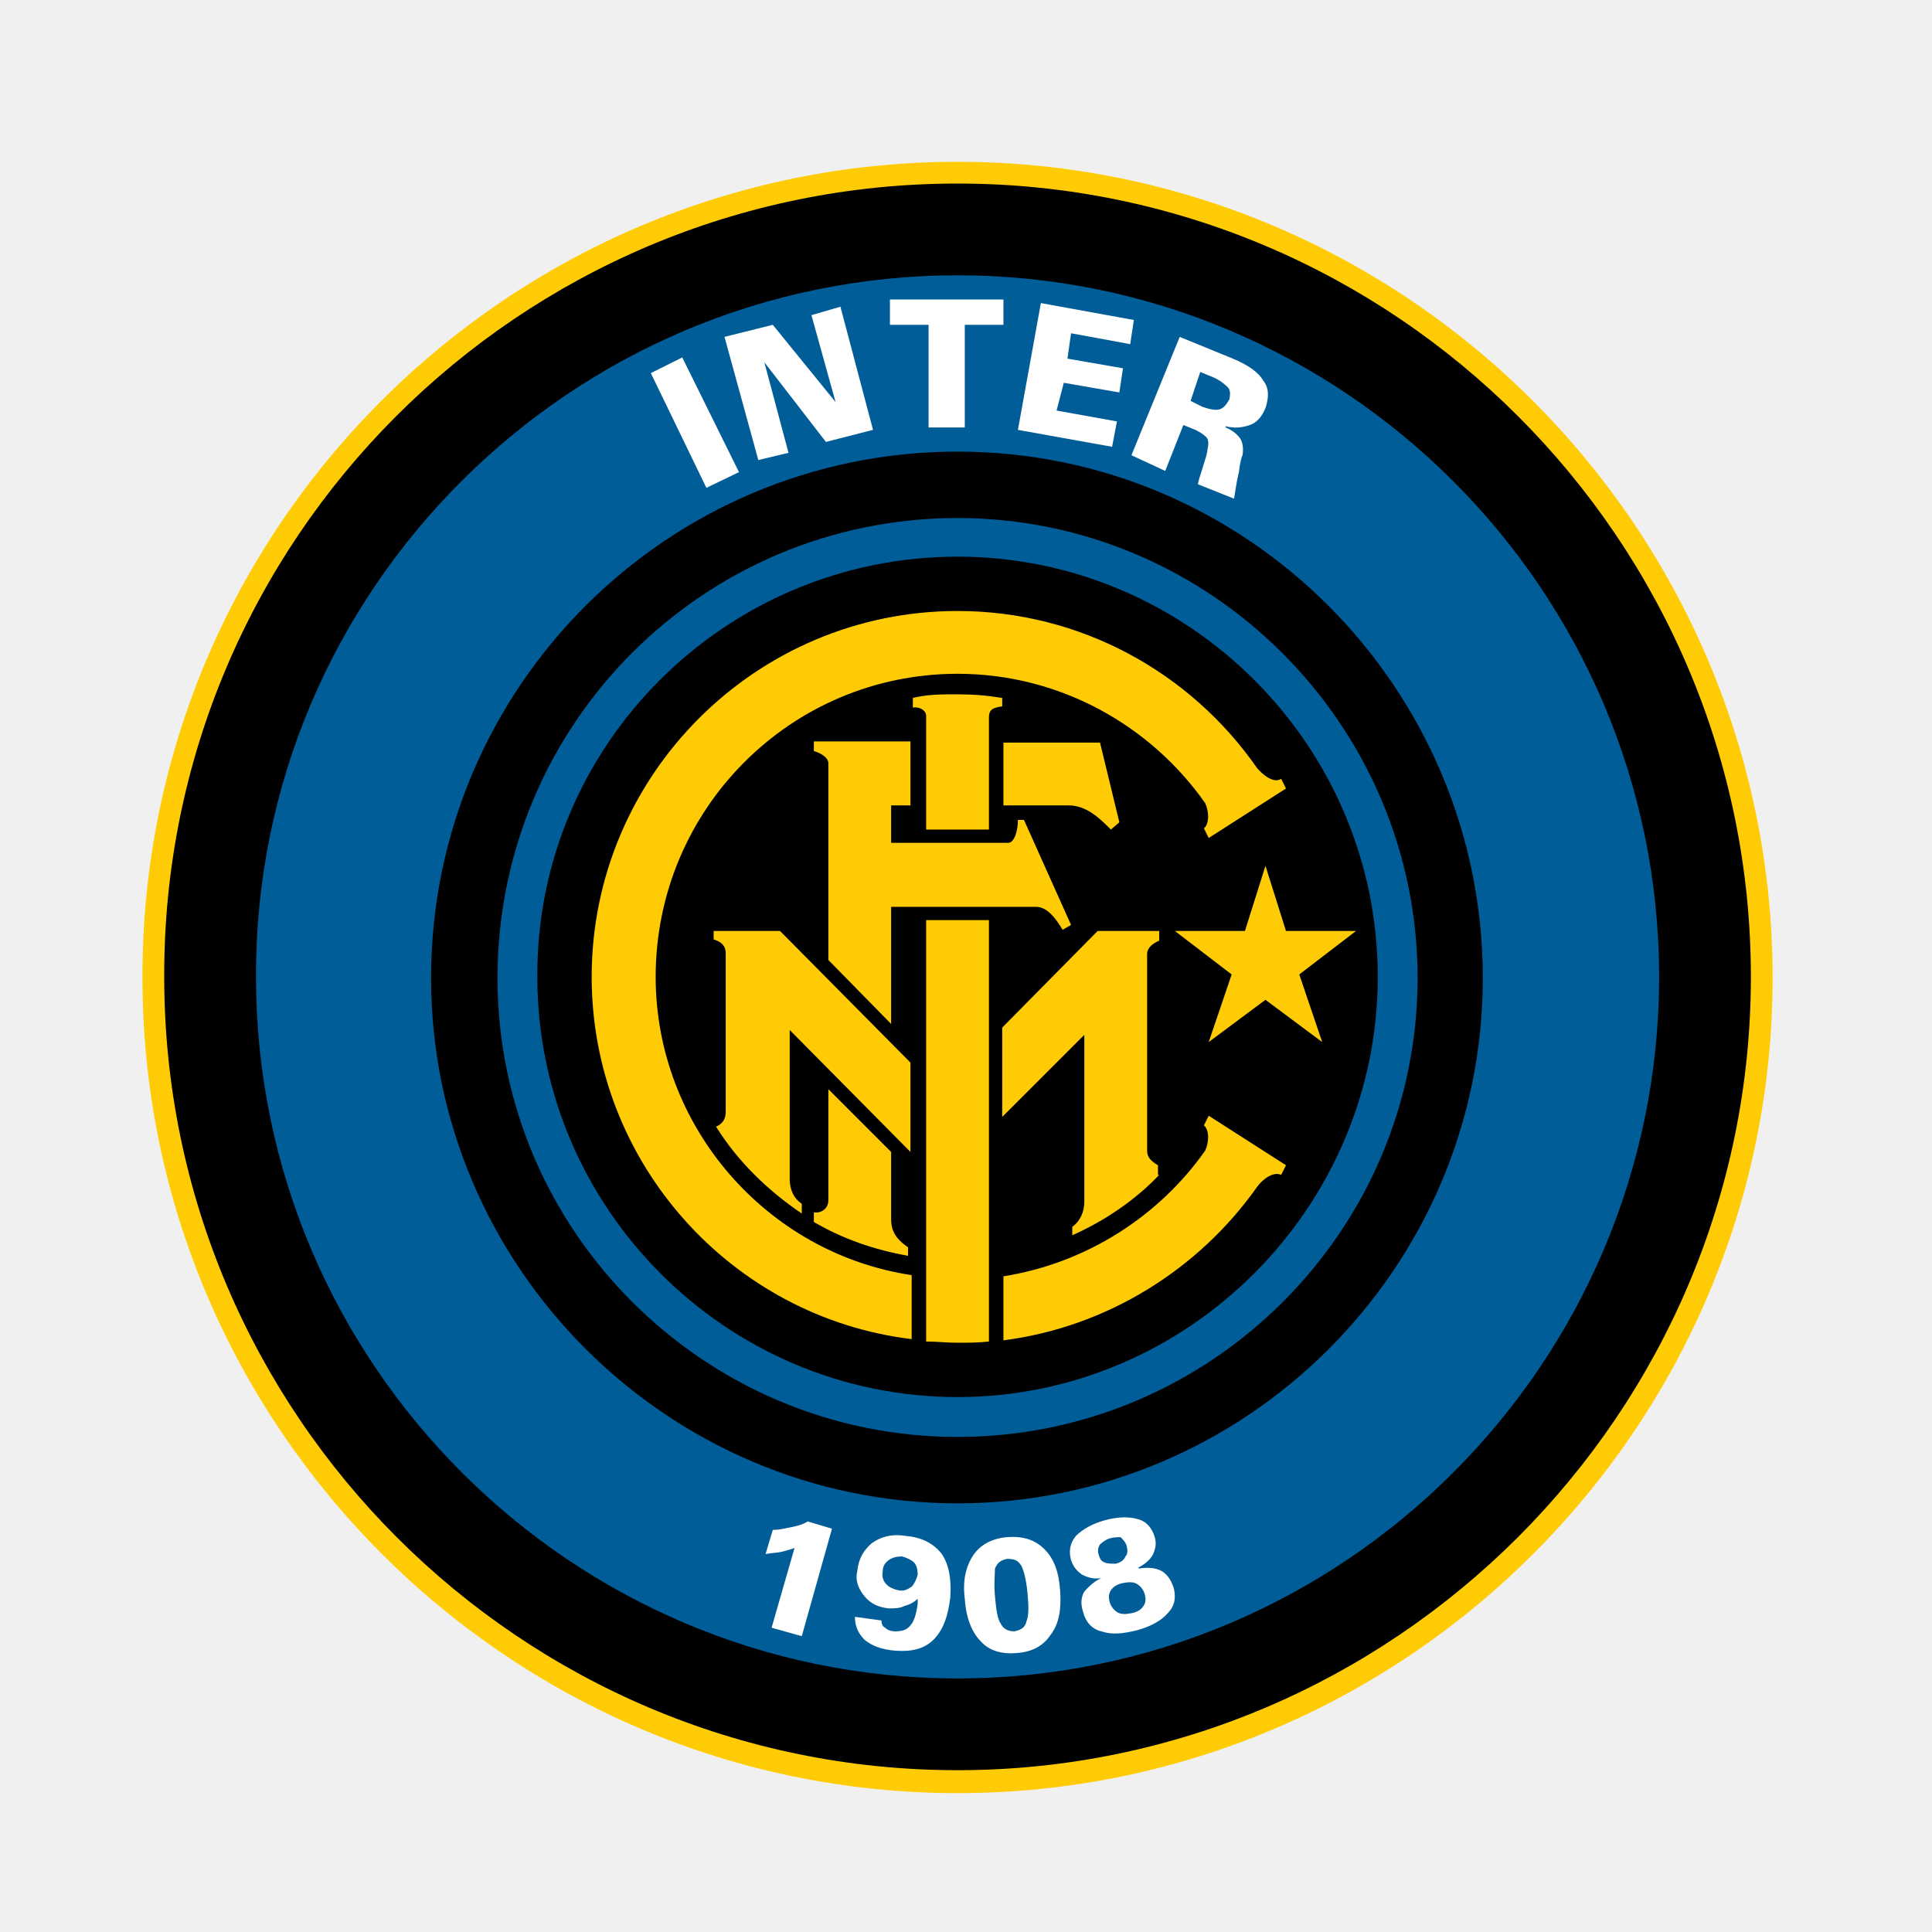
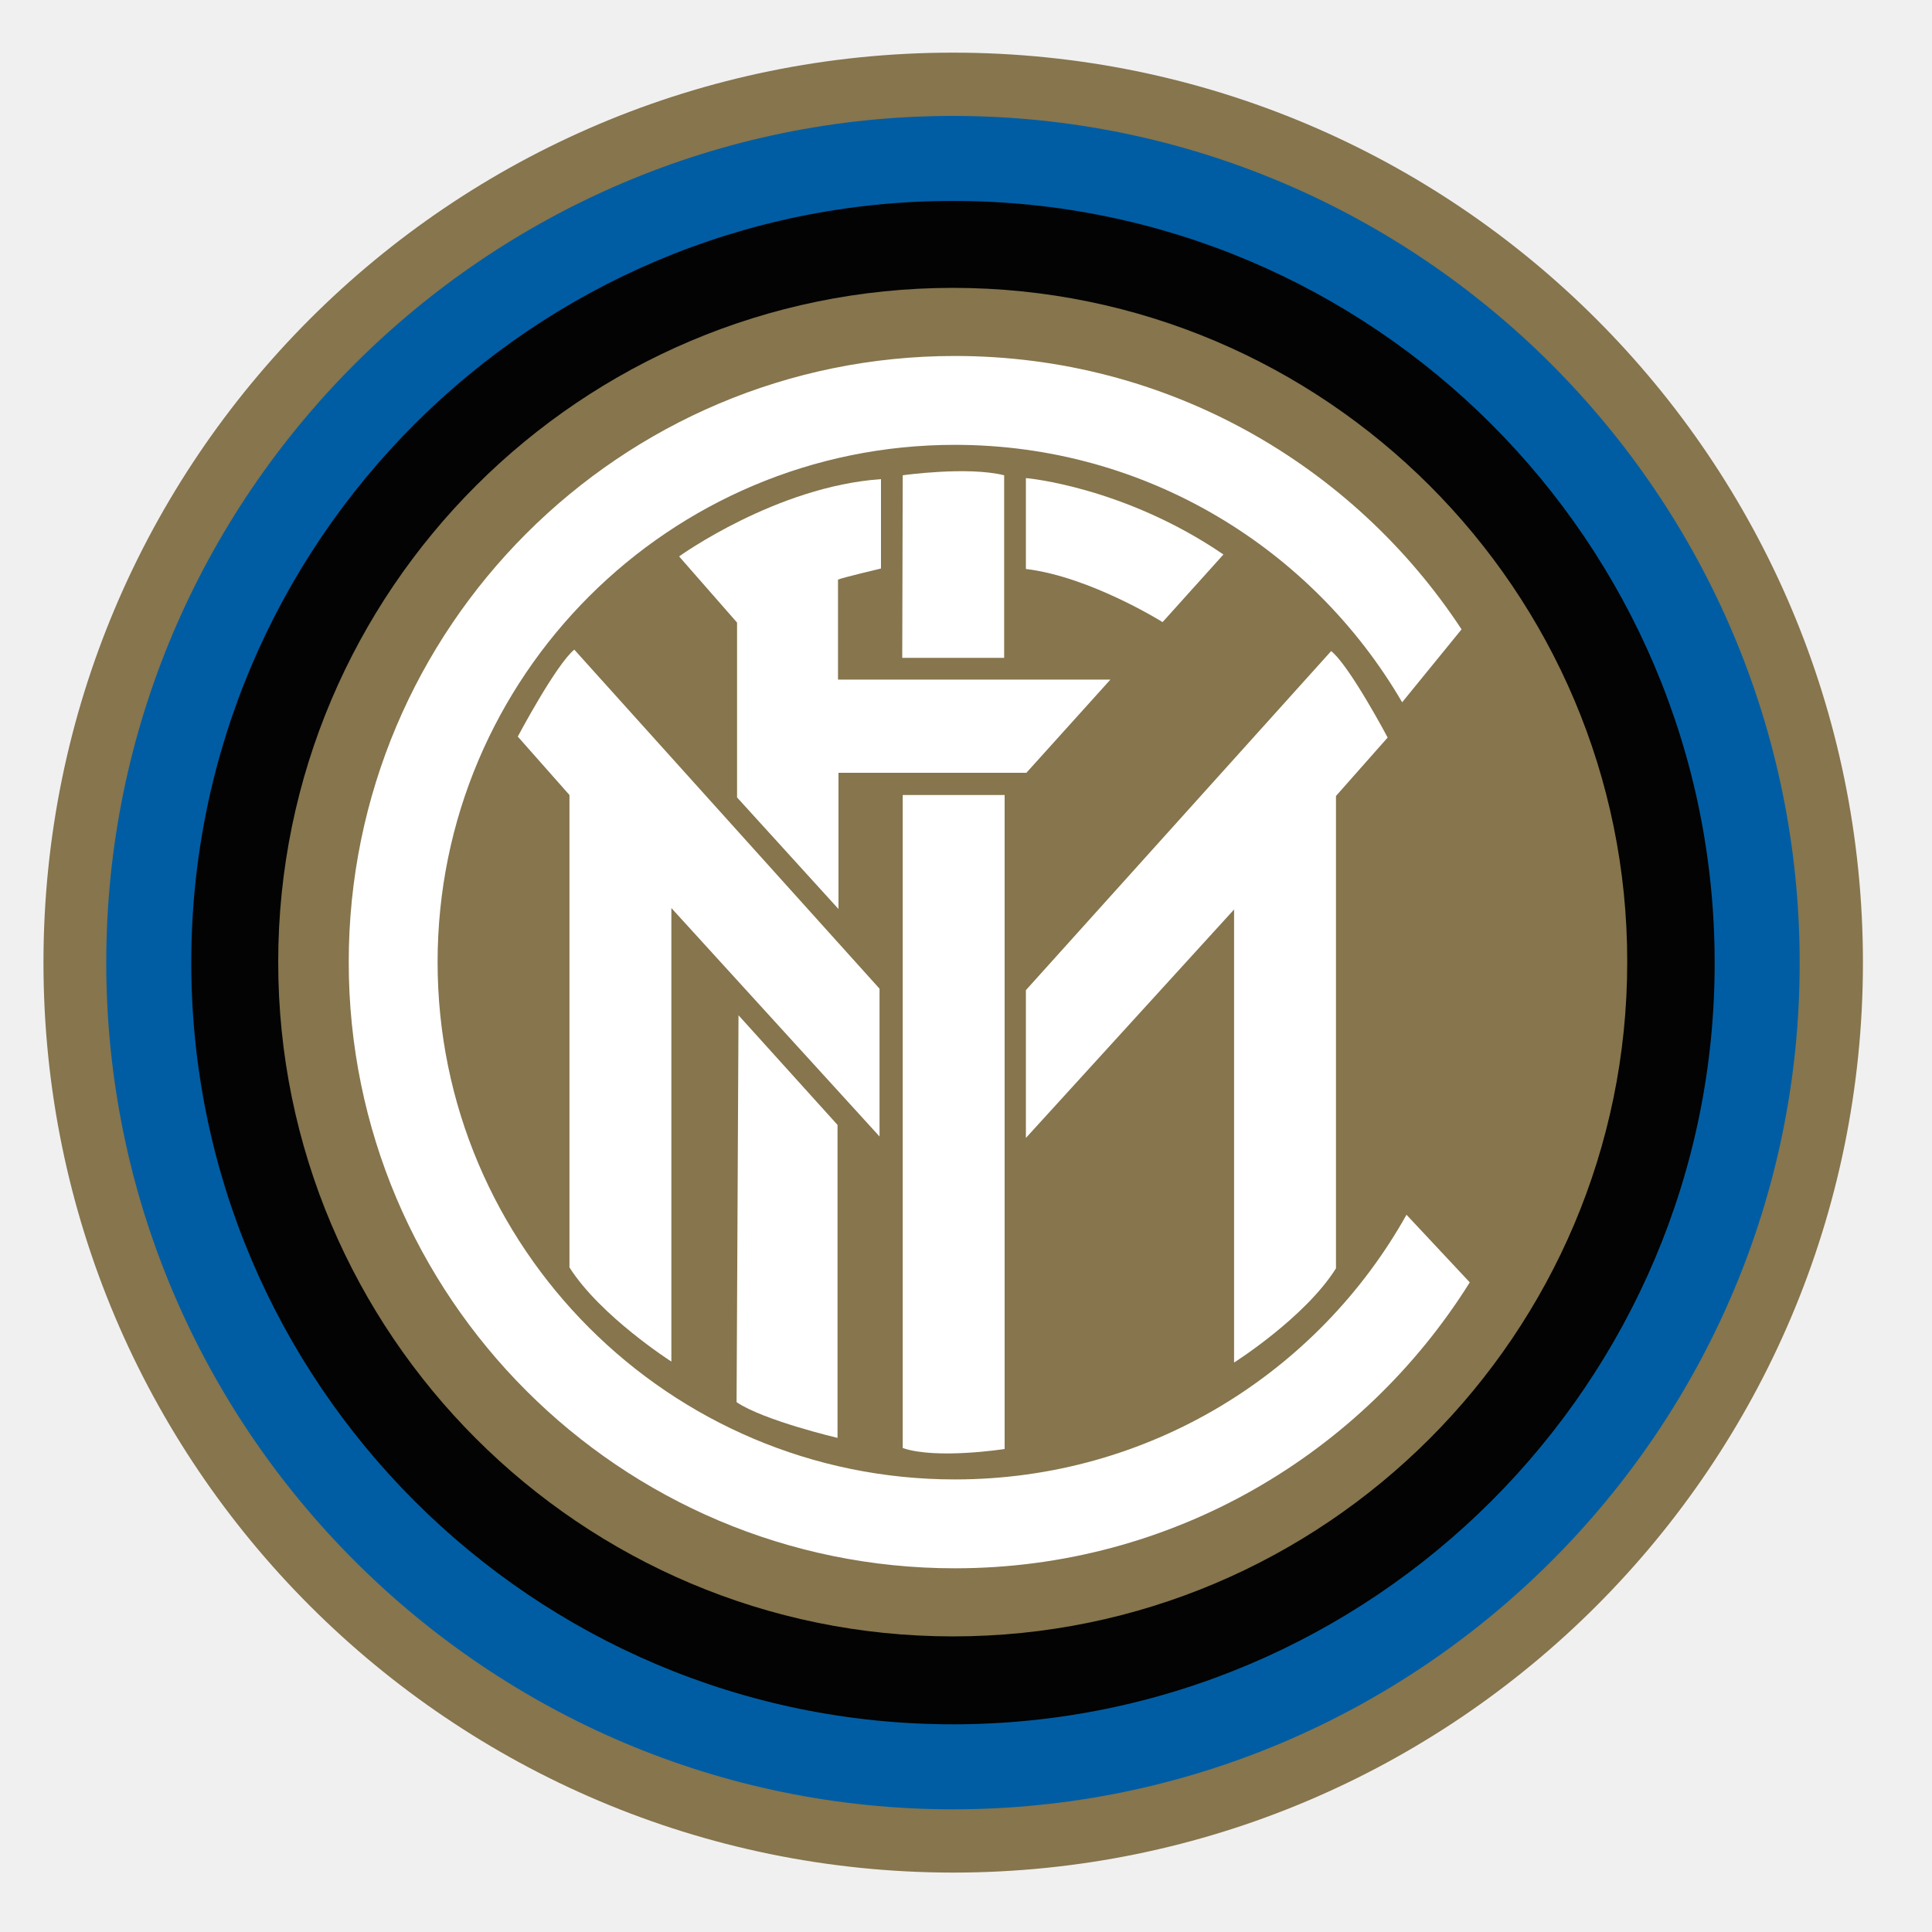
- <svg xmlns="http://www.w3.org/2000/svg" version="1.1" id="Layer_1" x="0px" y="0px" viewBox="0 0 160 160" style="enable-background:new 0 0 160 160;" xml:space="preserve">
+ <svg xmlns="http://www.w3.org/2000/svg" xmlns:xlink="http://www.w3.org/1999/xlink" version="1.1" id="Layer_1" x="0px" y="0px" viewBox="0 0 400 400" style="enable-background:new 0 0 400 400;" xml:space="preserve">
  <style type="text/css">
- 	.st0{fill-rule:evenodd;clip-rule:evenodd;fill:#FFCB05;}
- 	.st1{fill-rule:evenodd;clip-rule:evenodd;}
- 	.st2{fill-rule:evenodd;clip-rule:evenodd;fill:#005D98;}
- 	.st3{fill-rule:evenodd;clip-rule:evenodd;fill:#FFFFFF;}
+ 	.st0{clip-path:url(#XMLID_17_);}
+ 	.st1{fill:#86754D;}
+ 	.st2{fill:#005DA3;}
+ 	.st3{fill:#030303;}
+ 	.st4{fill:#FFFFFF;}
</style>
-   <g>
-     <path class="st0" d="M79.3,13.4c37.2,0,67.5,30.4,67.5,67.6c0,37.1-30.3,67.5-67.5,67.5s-67.5-30.4-67.5-67.5   C11.7,43.7,42.1,13.4,79.3,13.4L79.3,13.4z" />
-     <path class="st1" d="M79.3,15.2c36.2,0,65.7,29.5,65.7,65.7c0,36.2-29.6,65.7-65.7,65.7c-36.2,0-65.7-29.5-65.7-65.7   C13.5,44.7,43,15.2,79.3,15.2L79.3,15.2z" />
-     <path class="st2" d="M79.3,22.8c32,0,58.1,26.1,58.1,58.1c0,32-26.1,58.1-58.1,58.1s-58.1-26.1-58.1-58.1   C21.1,48.9,47.3,22.8,79.3,22.8L79.3,22.8z" />
-     <path class="st1" d="M79.3,37.4c24,0,43.5,19.6,43.5,43.6c0,24-19.6,43.5-43.5,43.5c-24,0-43.6-19.6-43.6-43.5   C35.7,56.9,55.3,37.4,79.3,37.4L79.3,37.4z" />
-     <path class="st2" d="M79.3,42.9c20.9,0,38.1,17.1,38.1,38.1c0,20.9-17.1,38-38.1,38c-21,0-38.1-17.1-38.1-38   C41.2,59.9,58.3,42.9,79.3,42.9L79.3,42.9z" />
-     <path class="st1" d="M79.3,46.1c19.1,0,34.8,15.6,34.8,34.8c0,19.1-15.7,34.8-34.8,34.8c-19.2,0-34.8-15.7-34.8-34.8   C44.4,61.7,60.1,46.1,79.3,46.1L79.3,46.1z" />
-     <path class="st0" d="M106.5,77.1h5.8l-4.7,3.6l1.9,5.6l-4.7-3.5l-4.7,3.5l1.9-5.6l-4.7-3.6h5.8l1.7-5.4L106.5,77.1L106.5,77.1z    M81.9,111.1c-0.9,0.1-1.7,0.1-2.6,0.1s-1.7-0.1-2.6-0.1V76.2h5.2V111.1L81.9,111.1z M83.1,61.5h8l1.6,6.6L92,68.7   c-0.9-0.9-2-2-3.5-2h-5.4V61.5L83.1,61.5z M96,97.3c-2,2.1-4.5,3.8-7.2,5v-0.7c0.7-0.5,1-1.3,1-2.1V85.7l-6.8,6.8v-7.4l7.9-8h5.1   v0.8c-0.7,0.3-1,0.7-1,1.1v16.3c0,0.6,0.4,0.9,0.9,1.2V97.3L96,97.3z M75.2,104c-2.8-0.5-5.4-1.4-7.8-2.8v-0.8   c0.6,0.1,1.2-0.3,1.2-1v-9.2l5.2,5.2v5.6c0,1.2,0.7,1.8,1.4,2.3V104L75.2,104z M66.4,100.5c-2.8-1.9-5.3-4.3-7.1-7.2   c0.5-0.2,0.8-0.6,0.8-1.2V78.9c0-0.5-0.3-0.9-1-1.1v-0.7h5.5L75.4,88v7.4L65.4,85.3v12.3c0,0.9,0.3,1.6,1,2.1V100.5L66.4,100.5z    M75.4,61.5v5.2h-1.6v3.1h9.7c0.5,0,0.8-1,0.8-1.9h0.5l3.9,8.7L88,77c-0.6-1-1.3-1.9-2.2-1.9h-12v9.7l-5.2-5.3V63.2   c0-0.4-0.5-0.8-1.2-1v-0.8H75.4L75.4,61.5z M79.3,57.5c1.3,0,2.5,0.1,3.7,0.3v0.7c-0.8,0.1-1.1,0.3-1.1,0.9v9.3h-5.2v-9.4   c0-0.5-0.6-0.8-1.1-0.7v-0.8C76.8,57.5,78,57.5,79.3,57.5L79.3,57.5z M79.3,50.6c10.2,0,19.3,5.1,24.8,13c0.5,0.6,1.4,1.3,2,0.9   l0.4,0.8l-6.4,4.1l-0.4-0.8c0.5-0.4,0.4-1.5,0.1-2.1c-4.5-6.4-12-10.7-20.5-10.7c-13.8,0-25,11.2-25,25.1   c0,12.4,9.2,22.9,21.2,24.7v5.3C60.6,109.1,49,96.3,49,80.9C49,64.2,62.6,50.6,79.3,50.6L79.3,50.6z M83.1,111   c8.6-1.1,16.2-5.9,21-12.7c0.5-0.7,1.4-1.3,2-1l0.4-0.8l-6.4-4.1l-0.4,0.8c0.5,0.4,0.4,1.5,0.1,2.1c-3.8,5.4-9.8,9.3-16.7,10.4V111   L83.1,111z" />
-     <path class="st3" d="M58.5,40.4l-4.6-9.5l2.6-1.3l4.7,9.5L58.5,40.4L58.5,40.4z M62.8,38.1l-2.8-10.2l4-1l5.2,6.4l-2-7.2l2.4-0.7   l2.7,10.2l-3.9,1L63.3,30l2,7.5L62.8,38.1L62.8,38.1z M76.9,35.4v-8.5h-3.2v-2.1h9.4v2.1h-3.2v8.5H76.9L76.9,35.4z M84.3,35.6   l1.9-10.5l7.7,1.4l-0.3,2l-4.9-0.9l-0.3,2.1l4.6,0.8l-0.3,2l-4.6-0.8L87.5,34l5,0.9l-0.4,2.1L84.3,35.6L84.3,35.6z M98.6,33.2   l1,0.5c0.6,0.2,1.1,0.3,1.4,0.2c0.3-0.1,0.5-0.3,0.8-0.8c0.1-0.4,0.1-0.8-0.1-1c-0.2-0.2-0.5-0.5-1.1-0.8l-1.2-0.5L98.6,33.2   L98.6,33.2z M93.7,37.7l4-9.8l4.4,1.8c1.2,0.5,2.1,1.1,2.5,1.8c0.5,0.6,0.5,1.4,0.2,2.3c-0.3,0.7-0.7,1.2-1.3,1.4   c-0.6,0.2-1.2,0.3-2,0.1v0.1c0.5,0.2,0.9,0.5,1.2,0.9c0.2,0.3,0.3,0.8,0.2,1.4c-0.1,0.2-0.2,0.6-0.3,1.4c-0.2,0.8-0.3,1.6-0.4,2.2   l-3-1.2c0.1-0.5,0.3-1,0.5-1.7c0.2-0.6,0.3-1,0.3-1.2c0.1-0.4,0.1-0.8-0.1-1c-0.2-0.2-0.5-0.4-0.9-0.6l-1-0.4l-1.5,3.8L93.7,37.7   L93.7,37.7z" />
-     <path class="st3" d="M63.9,134.8l1.9-6.6c-0.3,0.1-0.6,0.2-1,0.3c-0.4,0.1-0.9,0.1-1.4,0.2l0.6-2c0.5,0,0.9-0.1,1.4-0.2   c0.5-0.1,1-0.2,1.5-0.5l2,0.6l-2.5,8.9L63.9,134.8L63.9,134.8z M73,134.2c0,0.3,0.1,0.5,0.3,0.6c0.2,0.2,0.5,0.3,0.8,0.3   c0.6,0,1-0.1,1.3-0.5c0.3-0.3,0.5-1,0.6-1.8c0-0.1,0-0.1,0-0.2c0-0.1,0-0.2,0-0.2c-0.3,0.3-0.7,0.5-1.1,0.6   c-0.4,0.2-0.8,0.2-1.3,0.2c-0.9-0.1-1.5-0.4-2-1c-0.5-0.6-0.8-1.3-0.6-2.1c0.1-1,0.5-1.7,1.2-2.3c0.7-0.5,1.6-0.8,2.8-0.6   c1.3,0.1,2.3,0.6,3,1.5c0.6,0.9,0.8,2.1,0.7,3.6c-0.2,1.6-0.6,2.7-1.4,3.5c-0.8,0.8-1.9,1-3.2,0.9c-1.1-0.1-1.9-0.4-2.5-0.9   c-0.5-0.5-0.8-1.1-0.8-1.9L73,134.2L73,134.2z M73.1,130.2c-0.1,0.4,0.1,0.8,0.3,1c0.3,0.3,0.6,0.4,1,0.5c0.5,0.1,0.8-0.1,1.1-0.3   c0.2-0.2,0.4-0.6,0.5-1c0-0.4-0.1-0.8-0.3-1c-0.2-0.2-0.6-0.4-1-0.5c-0.5,0-0.8,0.1-1.1,0.3C73.2,129.5,73.1,129.8,73.1,130.2   L73.1,130.2z M82.4,132.2c0.1,1.1,0.2,1.9,0.5,2.3c0.2,0.4,0.6,0.6,1.1,0.6c0.5-0.1,0.9-0.3,1-0.8c0.2-0.5,0.2-1.2,0.1-2.3   c-0.1-1.1-0.3-1.9-0.5-2.3c-0.3-0.5-0.6-0.6-1.2-0.6c-0.5,0.1-0.8,0.3-1,0.8C82.4,130.4,82.3,131.1,82.4,132.2L82.4,132.2z    M79.9,132.4c-0.2-1.5,0.1-2.7,0.7-3.6c0.6-0.9,1.6-1.4,2.8-1.5c1.3-0.1,2.3,0.2,3.1,1c0.8,0.8,1.2,1.9,1.3,3.5   c0.1,1.5-0.1,2.7-0.8,3.6c-0.6,0.9-1.5,1.4-2.8,1.5c-1.3,0.1-2.3-0.2-3-1C80.5,135.2,80,134,79.9,132.4L79.9,132.4z M91.2,130.7   c-0.7,0.1-1.2-0.1-1.6-0.3c-0.4-0.3-0.7-0.6-0.9-1.2c-0.2-0.7-0.1-1.4,0.4-2c0.5-0.5,1.3-1,2.4-1.3c1.1-0.3,2-0.3,2.7-0.1   c0.8,0.2,1.2,0.8,1.4,1.4c0.2,0.6,0.1,1-0.1,1.5c-0.2,0.4-0.6,0.8-1.2,1.1v0.1c0.7-0.1,1.3-0.1,1.9,0.2c0.5,0.3,0.8,0.8,1,1.4   c0.2,0.8,0.1,1.5-0.5,2.1c-0.5,0.6-1.4,1.1-2.5,1.4c-1.2,0.3-2.1,0.4-3,0.1c-0.8-0.2-1.3-0.8-1.5-1.6c-0.2-0.6-0.2-1.2,0.1-1.7   C90.1,131.5,90.5,131,91.2,130.7L91.2,130.7L91.2,130.7z M91.9,132.7c0.1,0.3,0.3,0.6,0.6,0.8c0.3,0.2,0.7,0.2,1.2,0.1   c0.5-0.1,0.8-0.3,1-0.6c0.2-0.3,0.2-0.6,0.1-1c-0.1-0.3-0.3-0.6-0.6-0.8c-0.3-0.2-0.7-0.2-1.2-0.1c-0.5,0.1-0.8,0.3-1,0.6   C91.8,132,91.8,132.3,91.9,132.7L91.9,132.7z M91.9,127.4c-0.3,0.1-0.6,0.3-0.8,0.5c-0.2,0.3-0.2,0.6-0.1,0.9   c0.1,0.3,0.2,0.5,0.5,0.6c0.2,0.1,0.6,0.1,0.9,0.1c0.4-0.1,0.7-0.3,0.8-0.6c0.2-0.2,0.2-0.5,0.1-0.9c-0.1-0.3-0.3-0.5-0.5-0.7   C92.6,127.3,92.3,127.3,91.9,127.4L91.9,127.4z" />
+   <g id="XMLID_16_">
+     <defs>
+       <rect id="XMLID_1_" x="-12.4" y="-10.5" width="419.6" height="419.6" />
+     </defs>
+     <clipPath id="XMLID_17_">
+       <use xlink:href="#XMLID_1_" style="overflow:visible;" />
+     </clipPath>
+     <g id="XMLID_18_" class="st0">
+       <g id="XMLID_29_">
+         <path id="XMLID_14_" class="st1" d="M9,199.3C9,95.2,93.3,10.9,197.3,10.9c104,0,188.4,84.3,188.4,188.4     c0,104-84.4,188.4-188.4,188.4C93.3,387.6,9,303.3,9,199.3L9,199.3L9,199.3z" />
+         <g id="XMLID_33_">
+           <path id="XMLID_34_" class="st2" d="M197.3,374.6C100.7,374.6,22,295.9,22,199.3c0-96.7,78.7-175.3,175.3-175.3      c96.7,0,175.3,78.7,175.3,175.3C372.7,295.9,294,374.6,197.3,374.6z M197.3,42.3c-86.5,0-156.9,70.4-156.9,156.9      c0,86.5,70.4,156.9,156.9,156.9c86.5,0,156.9-70.4,156.9-156.9C354.3,112.7,283.9,42.3,197.3,42.3z" />
+         </g>
+         <path id="XMLID_30_" class="st3" d="M197.3,357c-87,0-157.7-70.7-157.7-157.7c0-87,70.7-157.7,157.7-157.7     c87,0,157.7,70.7,157.7,157.7C355.1,286.2,284.3,357,197.3,357z M197.3,59.6c-77,0-139.7,62.6-139.7,139.6     c0,77,62.7,139.6,139.7,139.6c77,0,139.6-62.6,139.6-139.6C337,122.3,274.3,59.6,197.3,59.6z" />
+       </g>
+       <g id="XMLID_19_">
+         <path id="XMLID_9_" class="st4" d="M291.2,251.5c-18.3,32.7-53.3,54.8-93.5,54.8c-59.1,0-107.1-48-107.1-107.1     c0-59.2,48-107.1,107.1-107.1c39.5,0,74,21.4,92.6,53.3l12.3-15.1c-22.4-34.1-61-56.6-104.9-56.6c-69.3,0-125.5,56.2-125.5,125.5     c0,69.3,56.2,125.5,125.5,125.5c45,0,84.4-23.7,106.6-59.2L291.2,251.5z" />
+         <g id="XMLID_20_">
+           <path id="XMLID_8_" class="st4" d="M275.6,134.8L212.4,205v30.6l43.1-47.3v93.8c0,0,14.7-9.3,21.1-19.5v-97.8l10.7-12.1      C287.3,152.7,279.4,137.8,275.6,134.8z" />
+           <path id="XMLID_7_" class="st4" d="M186.9,299.8c7,2.4,21.1,0.2,21.1,0.2V164.6h-21.1V299.8z" />
+           <path id="XMLID_6_" class="st4" d="M152.5,290.3c5.6,3.8,20.9,7.4,20.9,7.4v-64.8l-20.5-22.7L152.5,290.3z" />
+           <path id="XMLID_5_" class="st4" d="M107.2,152.5l10.7,12.1v97.8c6.4,10.1,21.1,19.5,21.1,19.5v-93.9l43.1,47.3v-30.6l-63.2-70.2      C115.1,137.6,107.2,152.5,107.2,152.5z" />
+           <path id="XMLID_4_" class="st4" d="M207.9,98.4c-7.6-1.9-21,0-21,0l-0.1,37.8h21.1V98.4z" />
+           <path id="XMLID_3_" class="st4" d="M253.3,114.8C232.8,100.8,212.6,99,212.6,99l-0.2,0v18.8c13.3,1.6,28.3,11,28.3,11      L253.3,114.8z" />
+           <path id="XMLID_2_" class="st4" d="M152.6,165.1l21,23.1v-28.2h38.9l17.4-19.3h-56.4V120c0.9-0.4,8.9-2.3,8.9-2.3V99.2      c-21.7,1.5-41.8,16-41.8,16l12,13.7V165.1z" />
+         </g>
+       </g>
+     </g>
  </g>
</svg>
